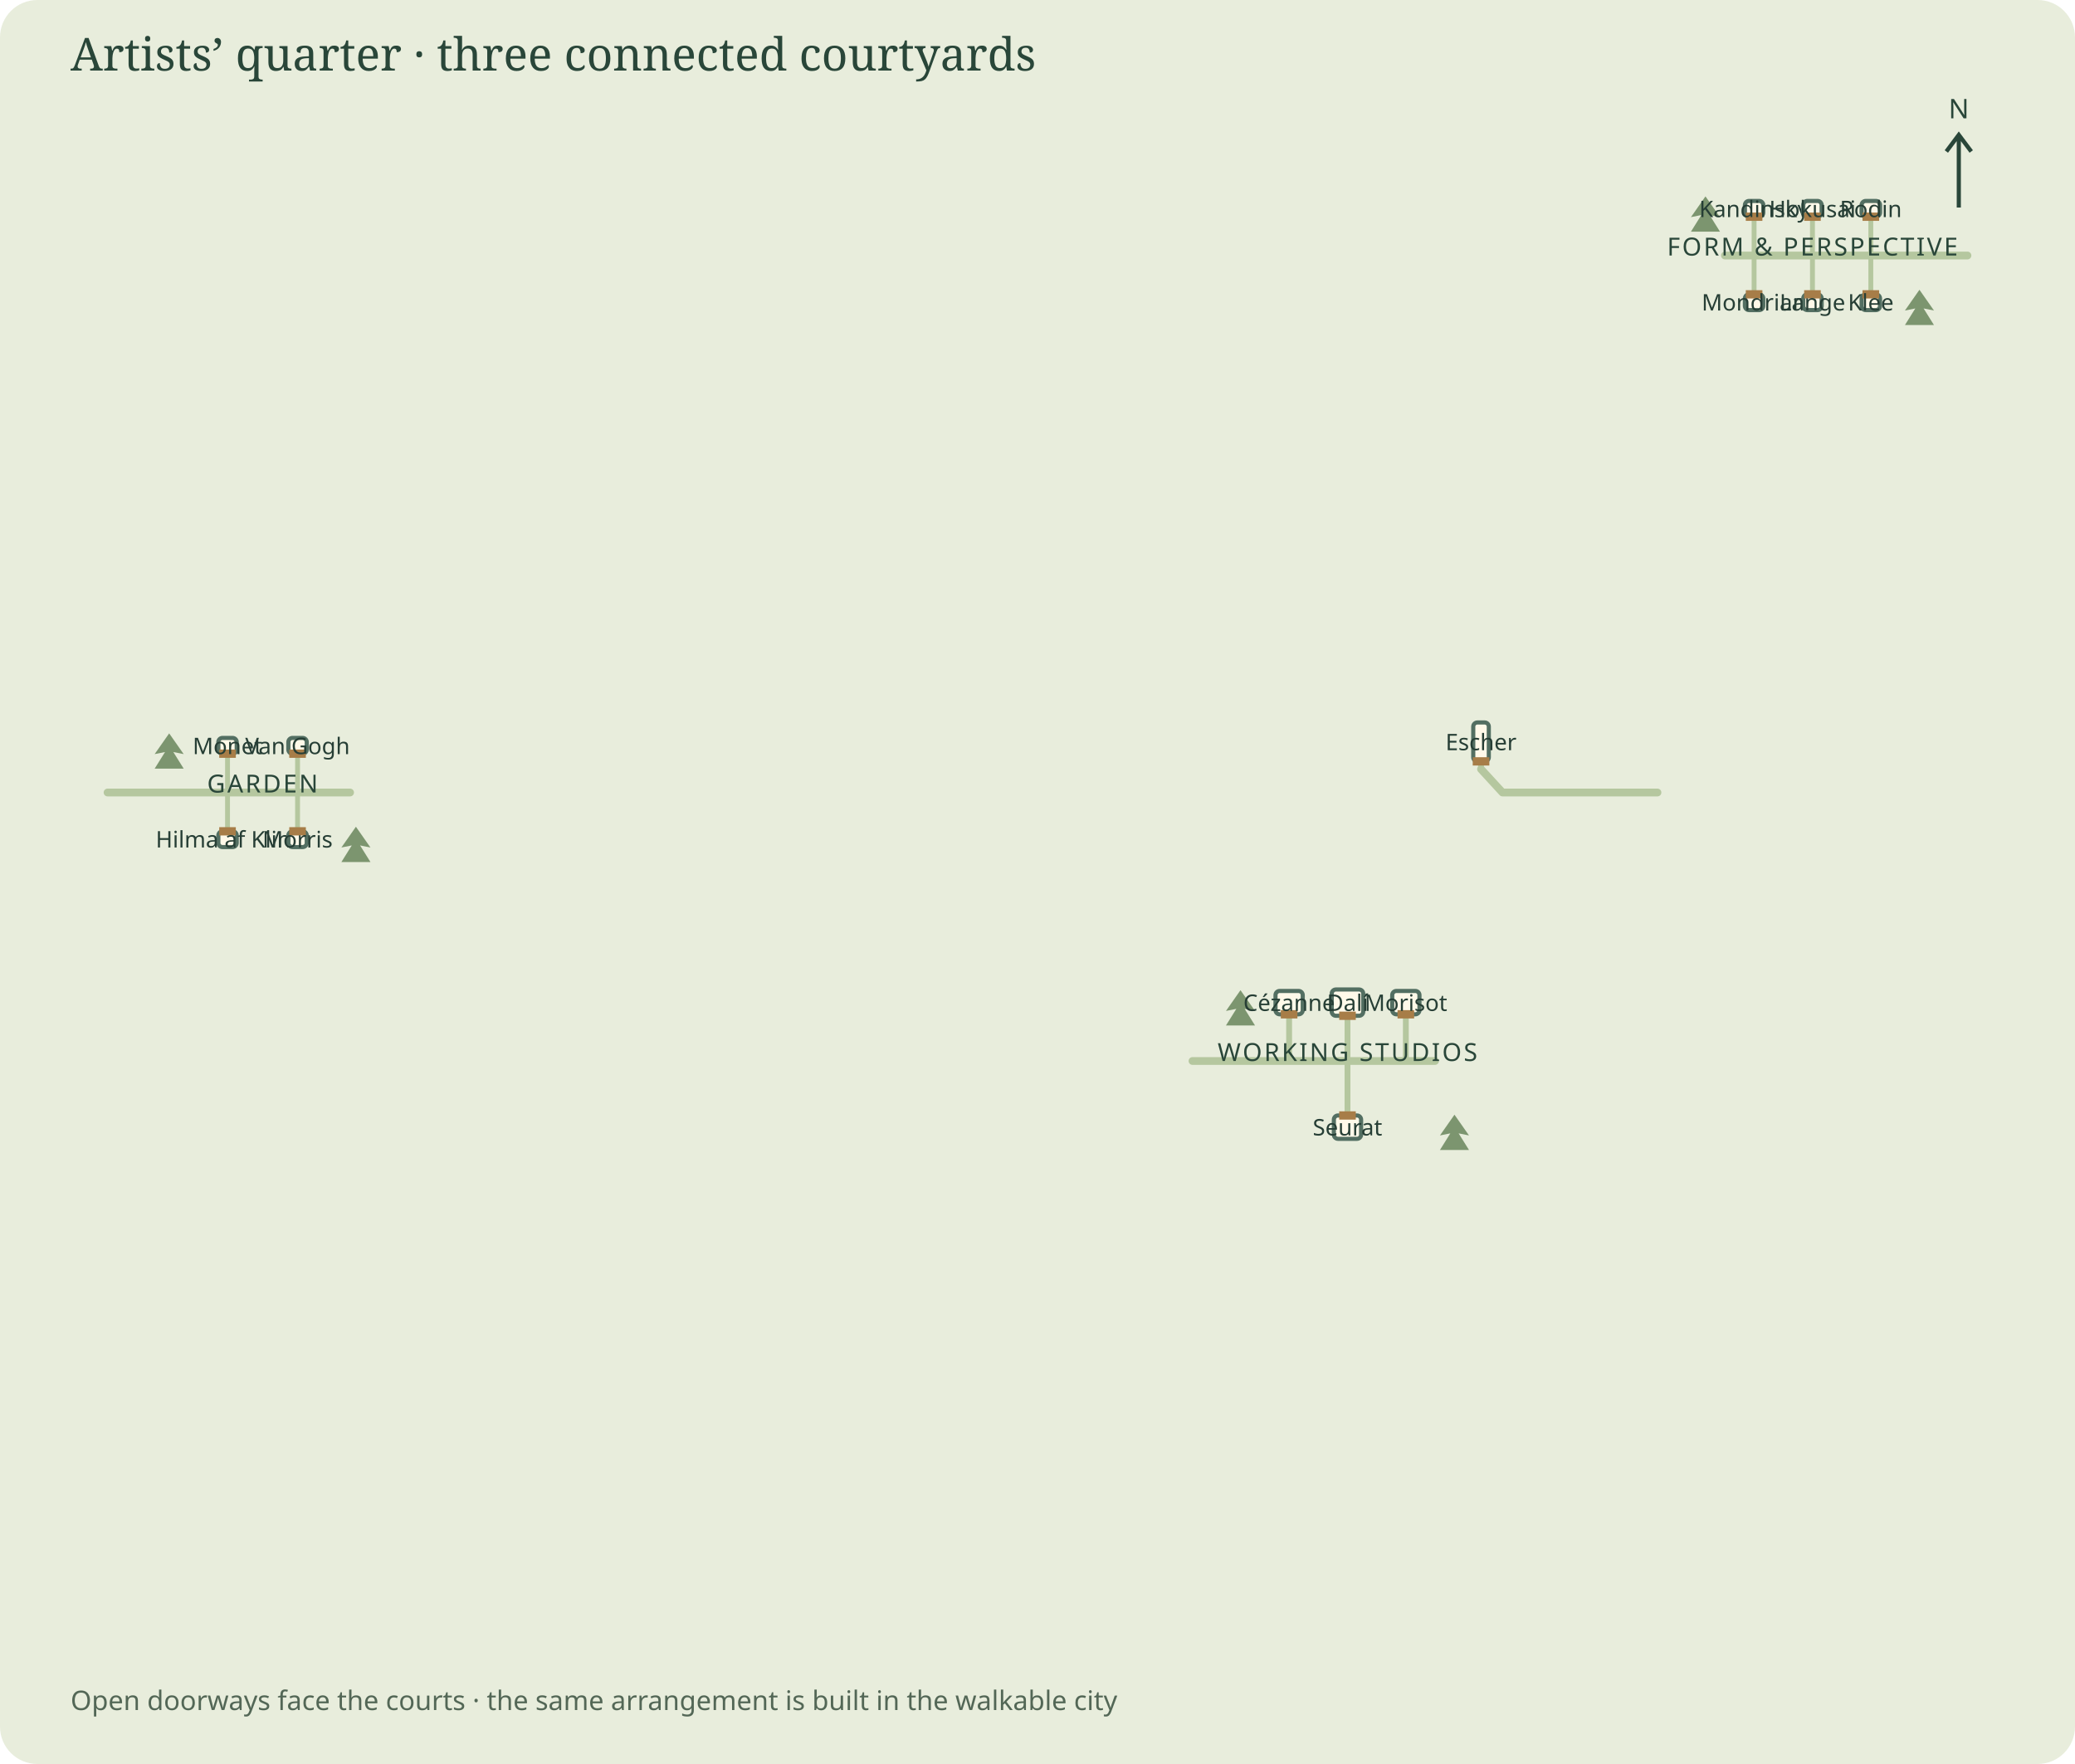
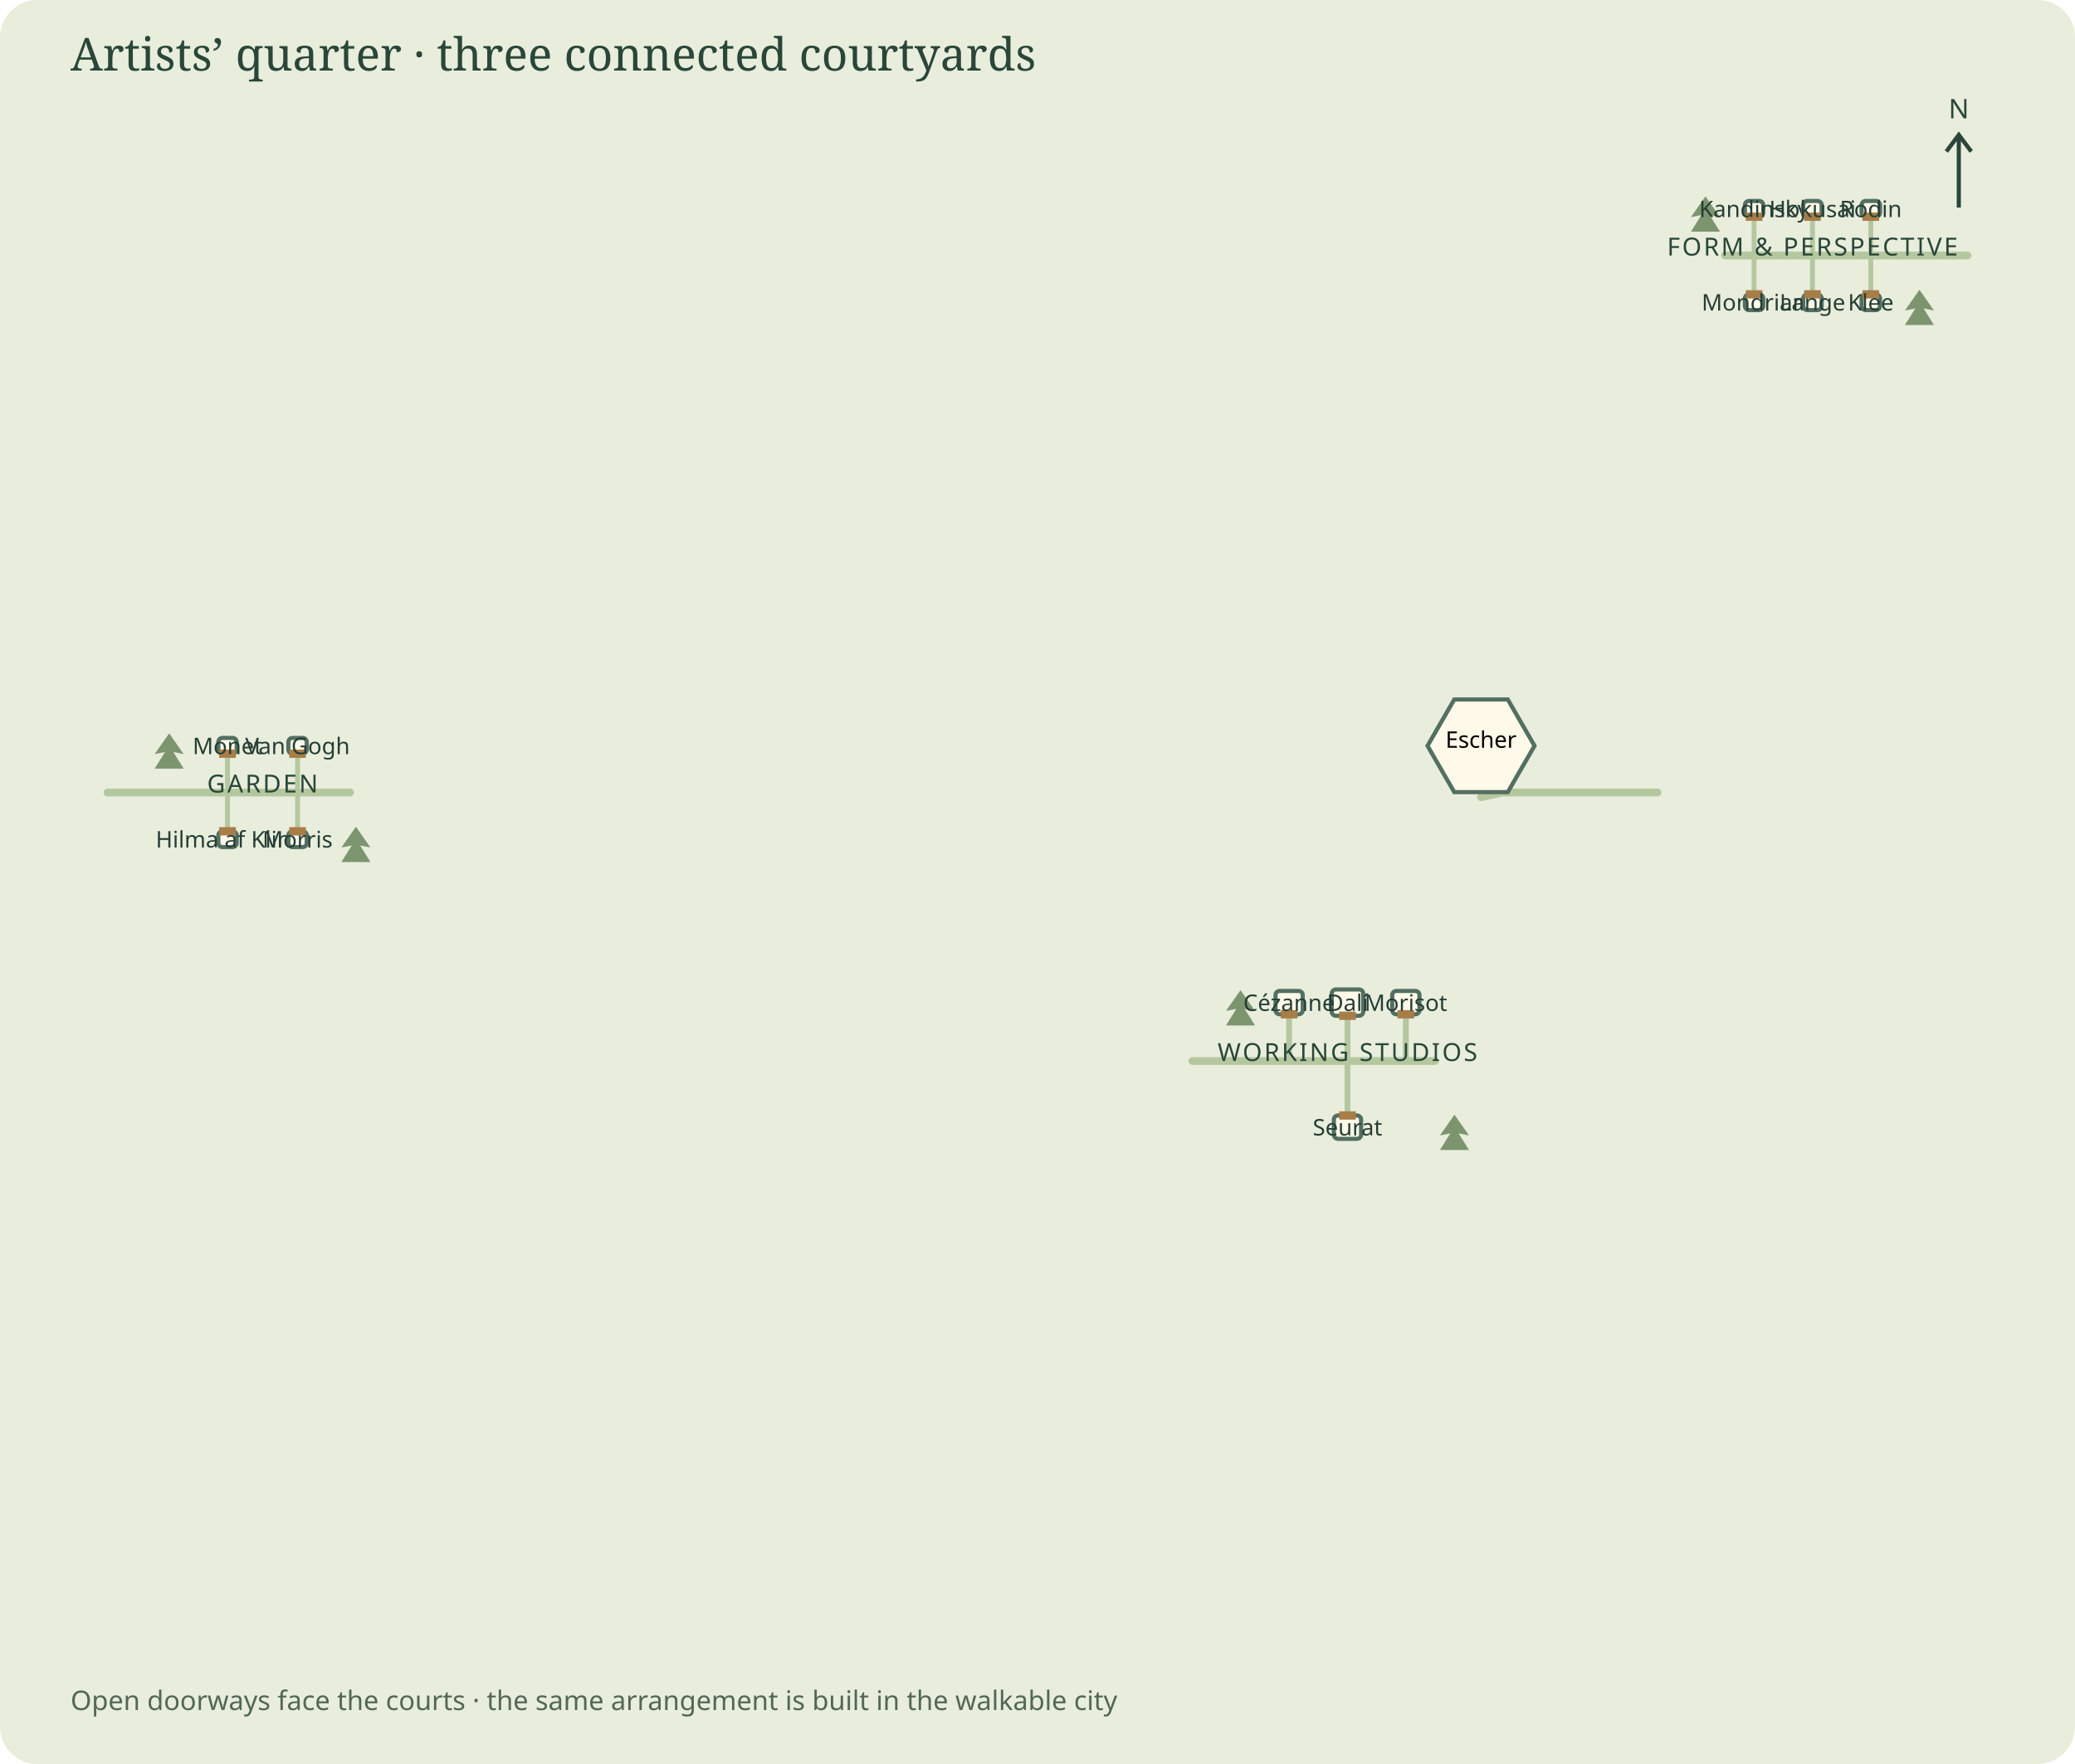
<svg xmlns="http://www.w3.org/2000/svg" viewBox="0 0 1000 850" role="img" aria-labelledby="title desc">
  <rect width="1000" height="850" rx="18" fill="#e8eddc" />
  <text x="34" y="34" font-family="Georgia,serif" font-size="22" fill="#294639">Artists’ quarter · three connected courtyards</text>
  <polyline points="51.832,381.875 168.714,381.875" fill="none" stroke="#b5c79f" stroke-width="3.75" stroke-linecap="round" stroke-linejoin="round" />
  <polyline points="831.286,123.125 948.168,123.125" fill="none" stroke="#b5c79f" stroke-width="3.75" stroke-linecap="round" stroke-linejoin="round" />
  <polyline points="574.695,511.25 691.577,511.25" fill="none" stroke="#b5c79f" stroke-width="3.75" stroke-linecap="round" stroke-linejoin="round" />
-   <polyline points="713.75,370.625 724.084,381.875 798.779,381.875" fill="none" stroke="#b5c79f" stroke-width="3.75" stroke-linecap="round" stroke-linejoin="round" />
+   <polyline points="713.75,384.14 724.084,381.875 798.779,381.875" fill="none" stroke="#b5c79f" stroke-width="3.75" stroke-linecap="round" stroke-linejoin="round" />
  <polyline points="109.652,364.058 109.652,381.875" fill="none" stroke="#b5c79f" stroke-width="2.344" stroke-linecap="round" stroke-linejoin="round" />
  <polyline points="143.402,364.058 143.402,381.875" fill="none" stroke="#b5c79f" stroke-width="2.344" stroke-linecap="round" stroke-linejoin="round" />
  <polyline points="109.652,399.692 109.652,381.875" fill="none" stroke="#b5c79f" stroke-width="2.344" stroke-linecap="round" stroke-linejoin="round" />
  <polyline points="143.402,399.692 143.402,381.875" fill="none" stroke="#b5c79f" stroke-width="2.344" stroke-linecap="round" stroke-linejoin="round" />
  <polyline points="845.348,105.308 845.348,123.125" fill="none" stroke="#b5c79f" stroke-width="2.344" stroke-linecap="round" stroke-linejoin="round" />
  <polyline points="873.473,105.308 873.473,123.125" fill="none" stroke="#b5c79f" stroke-width="2.344" stroke-linecap="round" stroke-linejoin="round" />
  <polyline points="901.598,105.308 901.598,123.125" fill="none" stroke="#b5c79f" stroke-width="2.344" stroke-linecap="round" stroke-linejoin="round" />
  <polyline points="845.348,140.942 845.348,123.125" fill="none" stroke="#b5c79f" stroke-width="2.344" stroke-linecap="round" stroke-linejoin="round" />
  <polyline points="873.473,140.942 873.473,123.125" fill="none" stroke="#b5c79f" stroke-width="2.344" stroke-linecap="round" stroke-linejoin="round" />
  <polyline points="901.598,140.942 901.598,123.125" fill="none" stroke="#b5c79f" stroke-width="2.344" stroke-linecap="round" stroke-linejoin="round" />
-   <polyline points="713.75,368.188 713.75,370.625" fill="none" stroke="#b5c79f" stroke-width="2.812" stroke-linecap="round" stroke-linejoin="round" />
+   <polyline points="713.75,381.702 713.75,384.14" fill="none" stroke="#b5c79f" stroke-width="2.812" stroke-linecap="round" stroke-linejoin="round" />
  <polyline points="649.389,490.466 649.389,511.25" fill="none" stroke="#b5c79f" stroke-width="2.812" stroke-linecap="round" stroke-linejoin="round" />
  <polyline points="621.264,488.75 621.264,511.25" fill="none" stroke="#b5c79f" stroke-width="2.812" stroke-linecap="round" stroke-linejoin="round" />
  <polyline points="677.514,488.75 677.514,511.25" fill="none" stroke="#b5c79f" stroke-width="2.812" stroke-linecap="round" stroke-linejoin="round" />
  <polyline points="649.389,537.5 649.389,511.25" fill="none" stroke="#b5c79f" stroke-width="2.812" stroke-linecap="round" stroke-linejoin="round" />
  <path d="M 81.527 353.375 l -7 10 5 -1 -5 8 14 0 -5 -8 5 1 Z" fill="#7c956f" />
  <path d="M 171.527 398.375 l -7 10 5 -1 -5 8 14 0 -5 -8 5 1 Z" fill="#7c956f" />
  <path d="M 821.911 94.625 l -7 10 5 -1 -5 8 14 0 -5 -8 5 1 Z" fill="#7c956f" />
  <path d="M 925.036 139.625 l -7 10 5 -1 -5 8 14 0 -5 -8 5 1 Z" fill="#7c956f" />
  <path d="M 597.827 477.125 l -7 10 5 -1 -5 8 14 0 -5 -8 5 1 Z" fill="#7c956f" />
  <path d="M 700.952 537.125 l -7 10 5 -1 -5 8 14 0 -5 -8 5 1 Z" fill="#7c956f" />
  <g data-artist="monet" data-x="-416.3716857408417" data-z="114">
    <rect x="105.222" y="355.578" width="8.859" height="7.594" rx="2" fill="#fff9e9" stroke="#536f62" stroke-width="2" />
    <path d="M 105.652 363.172 h 8" stroke="#a77d48" stroke-width="4" />
    <text x="109.652" y="363.375" text-anchor="middle" font-family="sans-serif" font-size="11" fill="#263e35">Monet</text>
  </g>
  <g data-artist="van-gogh" data-x="-380.3716857408417" data-z="114">
    <rect x="138.972" y="355.578" width="8.859" height="7.594" rx="2" fill="#fff9e9" stroke="#536f62" stroke-width="2" />
    <path d="M 139.402 363.172 h 8" stroke="#a77d48" stroke-width="4" />
    <text x="143.402" y="363.375" text-anchor="middle" font-family="sans-serif" font-size="11" fill="#263e35">Van Gogh</text>
  </g>
  <g data-artist="hilma-af-klint" data-x="-416.3716857408417" data-z="162">
    <rect x="105.222" y="400.578" width="8.859" height="7.594" rx="2" fill="#fff9e9" stroke="#536f62" stroke-width="2" />
    <path d="M 105.652 400.578 h 8" stroke="#a77d48" stroke-width="4" />
    <text x="109.652" y="408.375" text-anchor="middle" font-family="sans-serif" font-size="11" fill="#263e35">Hilma af Klint</text>
  </g>
  <g data-artist="morris" data-x="-380.3716857408417" data-z="162">
    <rect x="138.972" y="400.578" width="8.859" height="7.594" rx="2" fill="#fff9e9" stroke="#536f62" stroke-width="2" />
    <path d="M 139.402 400.578 h 8" stroke="#a77d48" stroke-width="4" />
    <text x="143.402" y="408.375" text-anchor="middle" font-family="sans-serif" font-size="11" fill="#263e35">Morris</text>
  </g>
  <g data-artist="kandinsky" data-x="368.3716857408417" data-z="-162">
    <rect x="840.919" y="96.828" width="8.859" height="7.594" rx="2" fill="#fff9e9" stroke="#536f62" stroke-width="2" />
    <path d="M 841.348 104.422 h 8" stroke="#a77d48" stroke-width="4" />
    <text x="845.348" y="104.625" text-anchor="middle" font-family="sans-serif" font-size="11" fill="#263e35">Kandinsky</text>
  </g>
  <g data-artist="hokusai" data-x="398.3716857408417" data-z="-162">
    <rect x="869.044" y="96.828" width="8.859" height="7.594" rx="2" fill="#fff9e9" stroke="#536f62" stroke-width="2" />
    <path d="M 869.473 104.422 h 8" stroke="#a77d48" stroke-width="4" />
    <text x="873.473" y="104.625" text-anchor="middle" font-family="sans-serif" font-size="11" fill="#263e35">Hokusai</text>
  </g>
  <g data-artist="rodin" data-x="428.3716857408417" data-z="-162">
    <rect x="897.169" y="96.828" width="8.859" height="7.594" rx="2" fill="#fff9e9" stroke="#536f62" stroke-width="2" />
    <path d="M 897.598 104.422 h 8" stroke="#a77d48" stroke-width="4" />
    <text x="901.598" y="104.625" text-anchor="middle" font-family="sans-serif" font-size="11" fill="#263e35">Rodin</text>
  </g>
  <g data-artist="mondrian" data-x="368.3716857408417" data-z="-114">
    <rect x="840.919" y="141.828" width="8.859" height="7.594" rx="2" fill="#fff9e9" stroke="#536f62" stroke-width="2" />
    <path d="M 841.348 141.828 h 8" stroke="#a77d48" stroke-width="4" />
    <text x="845.348" y="149.625" text-anchor="middle" font-family="sans-serif" font-size="11" fill="#263e35">Mondrian</text>
  </g>
  <g data-artist="lange" data-x="398.3716857408417" data-z="-114">
    <rect x="869.044" y="141.828" width="8.859" height="7.594" rx="2" fill="#fff9e9" stroke="#536f62" stroke-width="2" />
    <path d="M 869.473 141.828 h 8" stroke="#a77d48" stroke-width="4" />
    <text x="873.473" y="149.625" text-anchor="middle" font-family="sans-serif" font-size="11" fill="#263e35">Lange</text>
  </g>
  <g data-artist="klee" data-x="428.3716857408417" data-z="-114">
    <rect x="897.169" y="141.828" width="8.859" height="7.594" rx="2" fill="#fff9e9" stroke="#536f62" stroke-width="2" />
    <path d="M 897.598 141.828 h 8" stroke="#a77d48" stroke-width="4" />
    <text x="901.598" y="149.625" text-anchor="middle" font-family="sans-serif" font-size="11" fill="#263e35">Klee</text>
  </g>
  <g data-artist="escher" data-x="228" data-z="115">
-     <rect x="710" y="348.125" width="7.5" height="18.75" rx="2" fill="#fff9e9" stroke="#536f62" stroke-width="2" />
-     <path d="M 709.75 366.875 h 8" stroke="#a77d48" stroke-width="4" />
-     <text x="713.75" y="361.5" text-anchor="middle" font-family="sans-serif" font-size="11" fill="#263e35">Escher</text>
+     <polygon points="739.531,359.375 726.641,381.702 700.859,381.702 687.969,359.375 700.859,337.048 726.641,337.048" fill="#fff9e9" stroke="#536f62" stroke-width="2" />
+     <text x="713.75" y="360.312" text-anchor="middle" font-family="sans-serif" font-size="11">Escher</text>
  </g>
  <g data-artist="dali" data-x="159.3486742963367" data-z="246">
    <rect x="641.796" y="476.797" width="15.188" height="12.656" rx="2" fill="#fff9e9" stroke="#536f62" stroke-width="2" />
    <path d="M 645.389 489.453 h 8" stroke="#a77d48" stroke-width="4" />
    <text x="649.389" y="487.125" text-anchor="middle" font-family="sans-serif" font-size="11" fill="#263e35">Dalí</text>
  </g>
  <g data-artist="cezanne" data-x="129.3486742963367" data-z="246">
    <rect x="614.702" y="477.5" width="13.125" height="11.25" rx="2" fill="#fff9e9" stroke="#536f62" stroke-width="2" />
    <path d="M 617.264 488.75 h 8" stroke="#a77d48" stroke-width="4" />
    <text x="621.264" y="487.125" text-anchor="middle" font-family="sans-serif" font-size="11" fill="#263e35">Cézanne</text>
  </g>
  <g data-artist="morisot" data-x="189.3486742963367" data-z="246">
    <rect x="670.952" y="477.5" width="13.125" height="11.25" rx="2" fill="#fff9e9" stroke="#536f62" stroke-width="2" />
    <path d="M 673.514 488.75 h 8" stroke="#a77d48" stroke-width="4" />
    <text x="677.514" y="487.125" text-anchor="middle" font-family="sans-serif" font-size="11" fill="#263e35">Morisot</text>
  </g>
  <g data-artist="seurat" data-x="159.3486742963367" data-z="310">
    <rect x="642.827" y="537.5" width="13.125" height="11.25" rx="2" fill="#fff9e9" stroke="#536f62" stroke-width="2" />
    <path d="M 645.389 537.5 h 8" stroke="#a77d48" stroke-width="4" />
    <text x="649.389" y="547.125" text-anchor="middle" font-family="sans-serif" font-size="11" fill="#263e35">Seurat</text>
  </g>
  <text x="126.527" y="381.875" text-anchor="middle" font-family="sans-serif" font-size="12" letter-spacing="1" fill="#294639">GARDEN</text>
  <text x="873.473" y="123.125" text-anchor="middle" font-family="sans-serif" font-size="12" letter-spacing="1" fill="#294639">FORM &amp; PERSPECTIVE</text>
  <text x="649.389" y="511.25" text-anchor="middle" font-family="sans-serif" font-size="12" letter-spacing="1" fill="#294639">WORKING STUDIOS</text>
  <path d="M 944 100 V 65 m -6 8 6 -8 6 8" fill="none" stroke="#294639" stroke-width="2" />
  <text x="944" y="57" text-anchor="middle" font-family="sans-serif" font-size="13" fill="#294639">N</text>
  <text x="34" y="824" font-family="sans-serif" font-size="13" fill="#536756">Open doorways face the courts · the same arrangement is built in the walkable city</text>
</svg>
